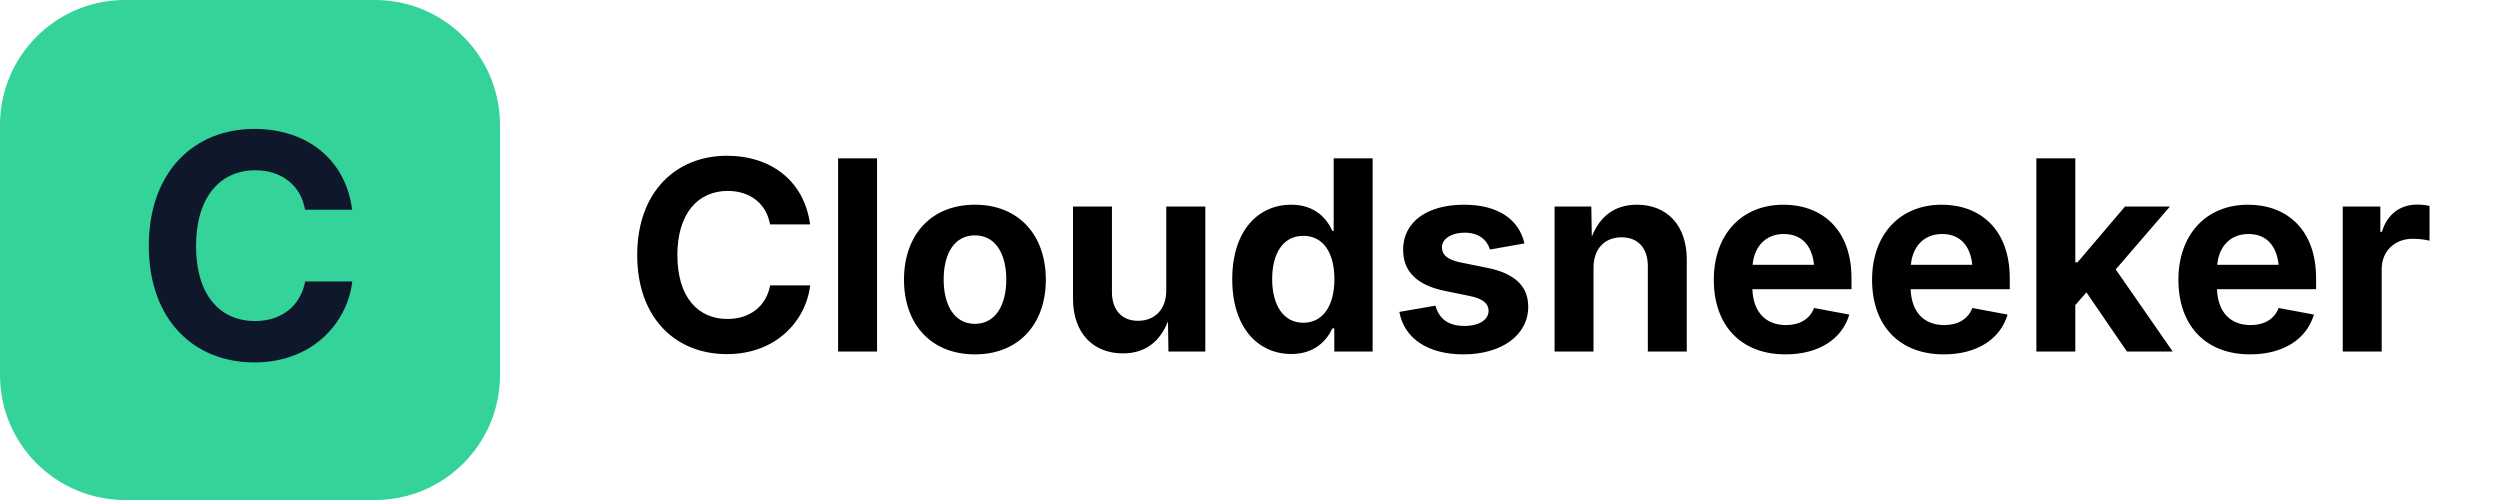
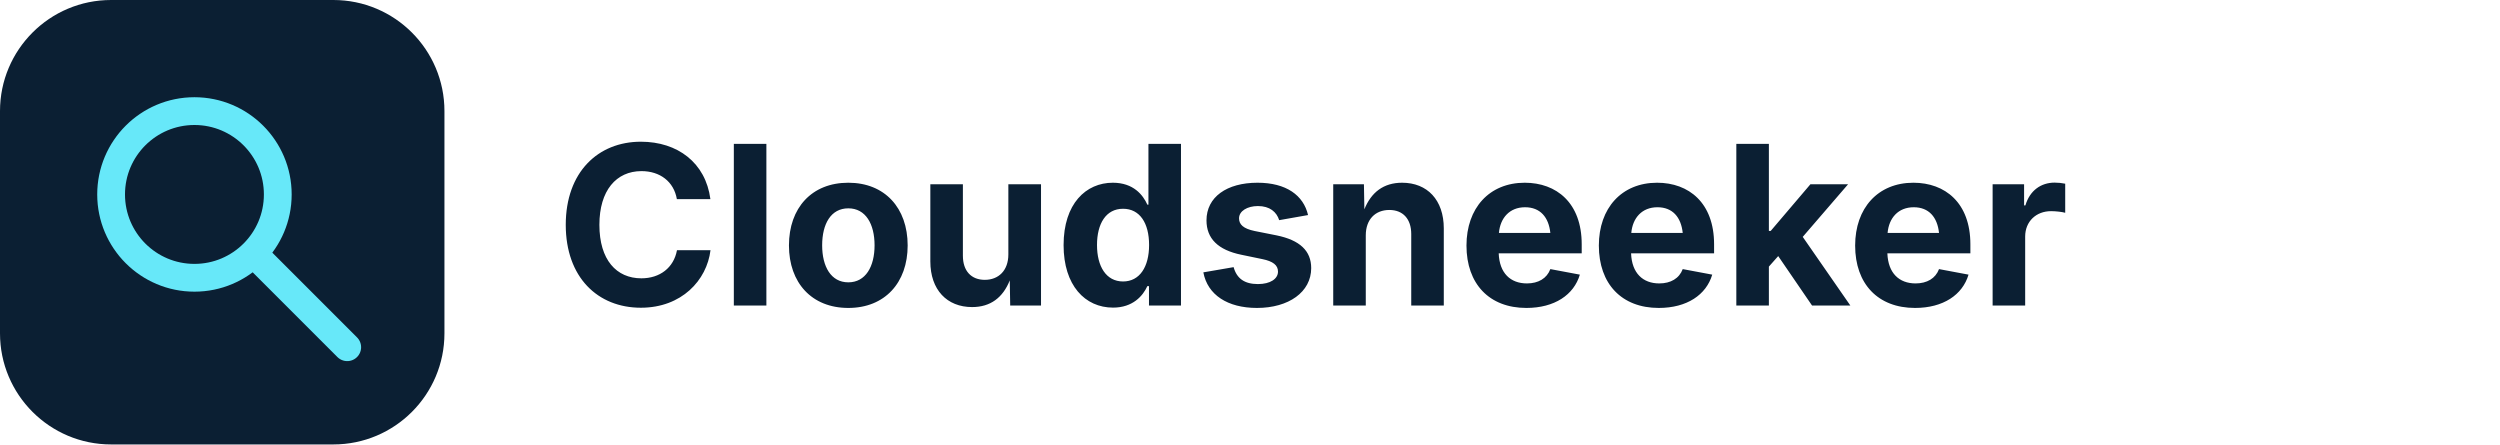
- <svg xmlns="http://www.w3.org/2000/svg" viewBox="0 0 320 64" role="img" aria-label="Cloudsneeker">
-   <rect width="64" height="64" rx="16" fill="#34d399" />
-   <text x="32" y="46" text-anchor="middle" font-family="Inter, Arial, sans-serif" font-size="40" font-weight="700" fill="#0f172a">C</text>
-   <text x="80" y="45" font-family="Inter, Arial, sans-serif" font-size="34" font-weight="700" fill="currentColor">Cloudsneeker</text>
+ <svg xmlns="http://www.w3.org/2000/svg" viewBox="0 0 360 64" role="img" aria-label="Cloudsneeker">
+   <rect width="64" height="64" rx="16" fill="#0B1F33" />
+   <circle cx="28" cy="28" r="12" fill="none" stroke="#67E8F9" stroke-width="4" />
+   <path d="M37.5 37.5 L50 50" stroke="#67E8F9" stroke-width="4" stroke-linecap="round" />
+   <text x="80" y="44" font-family="Inter, Segoe UI, Arial, sans-serif" font-size="32" font-weight="700" fill="#0B1F33">Cloudsneeker</text>
</svg>
